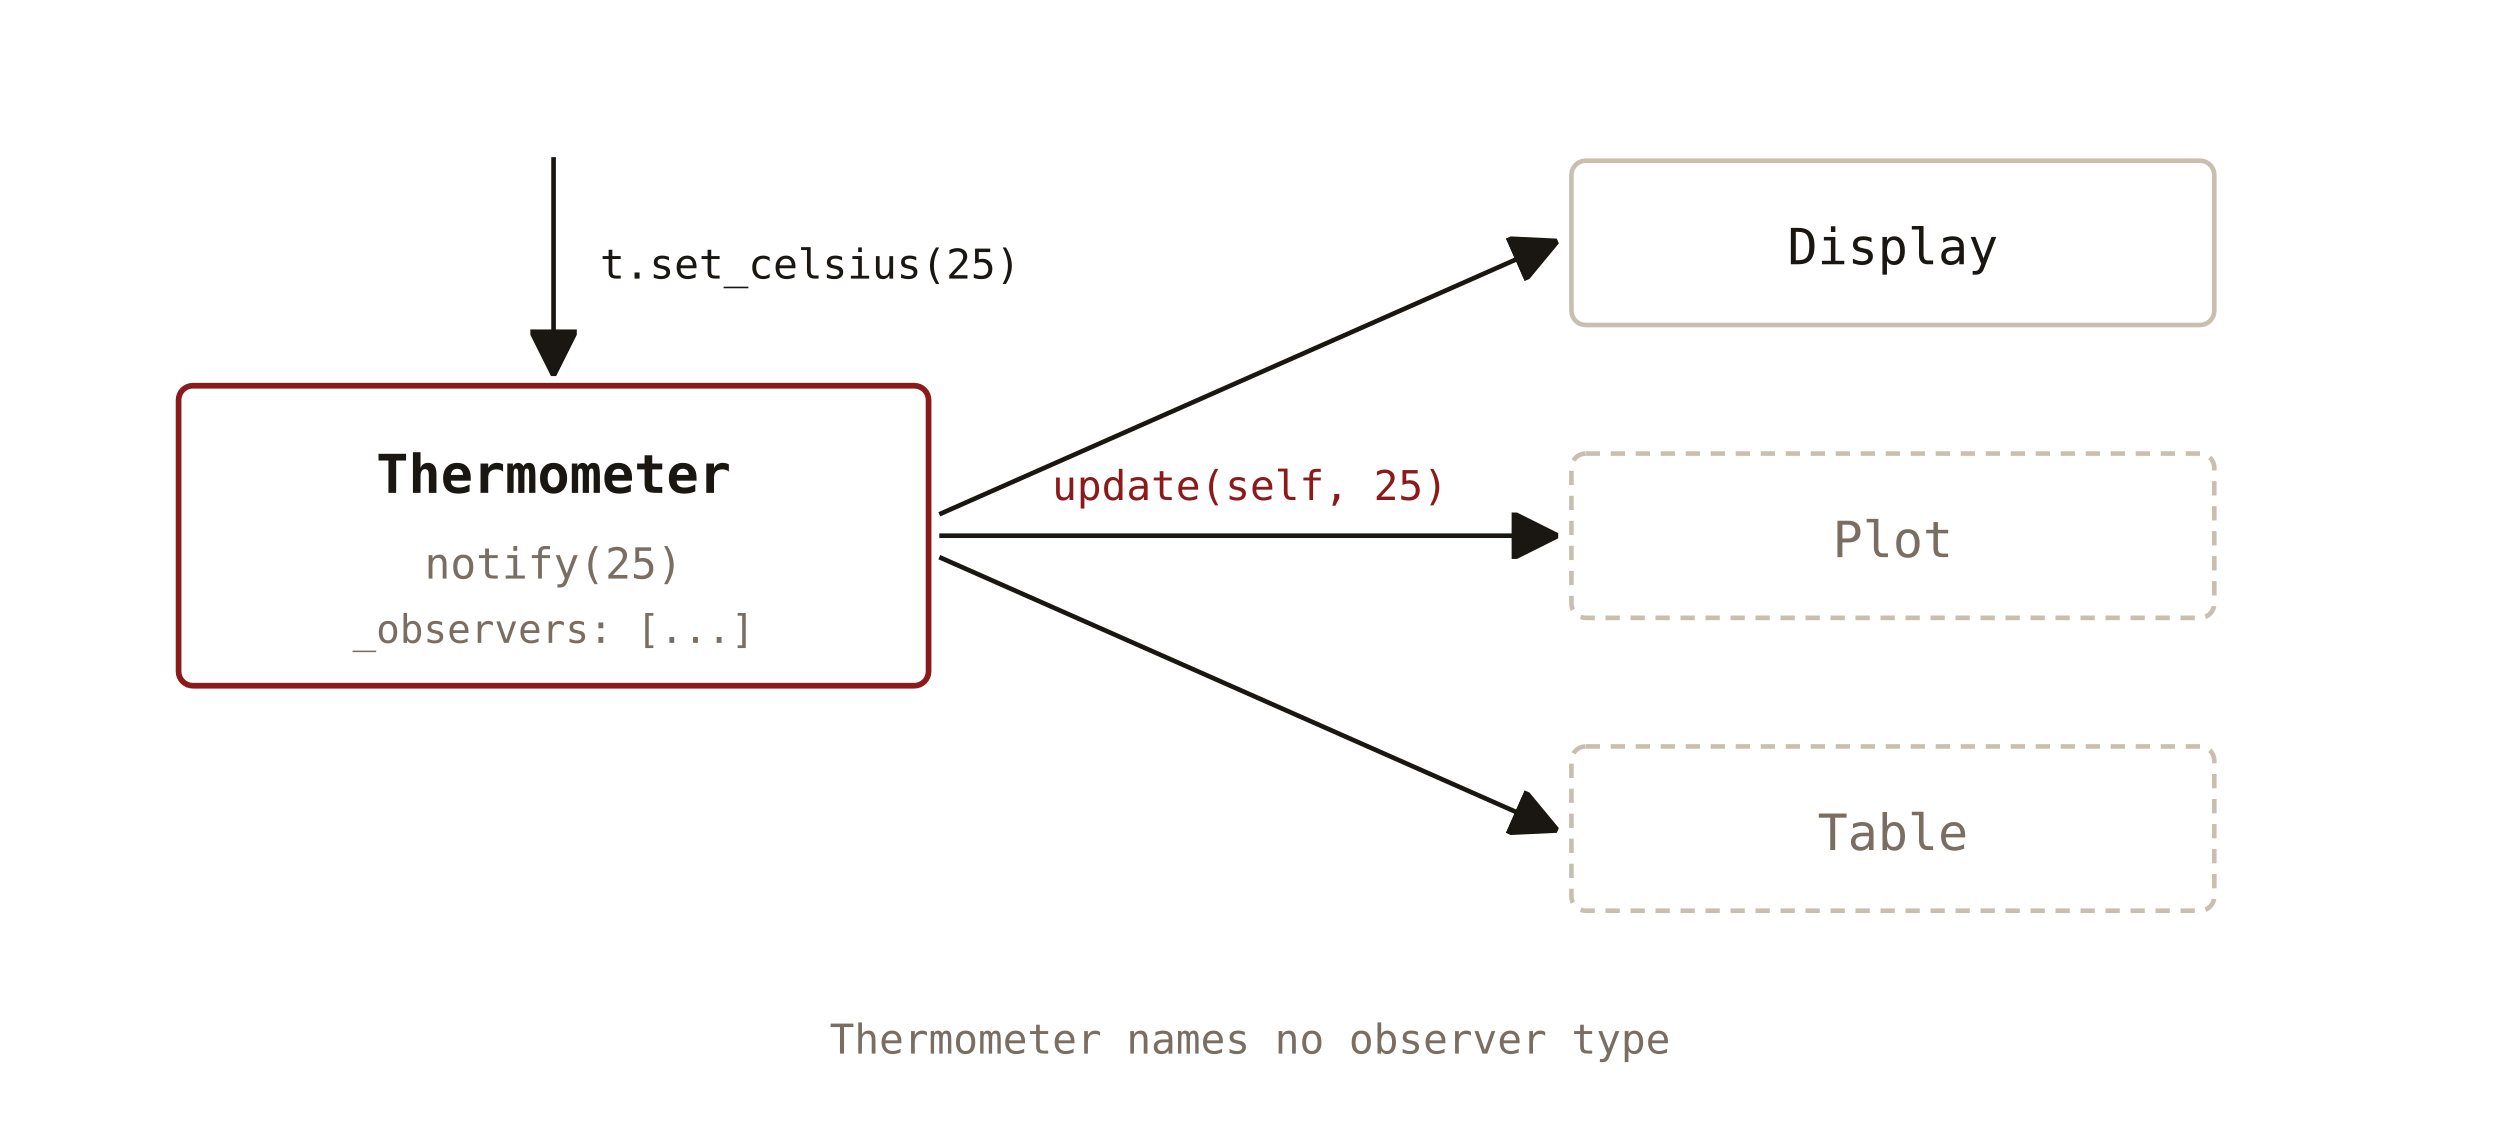
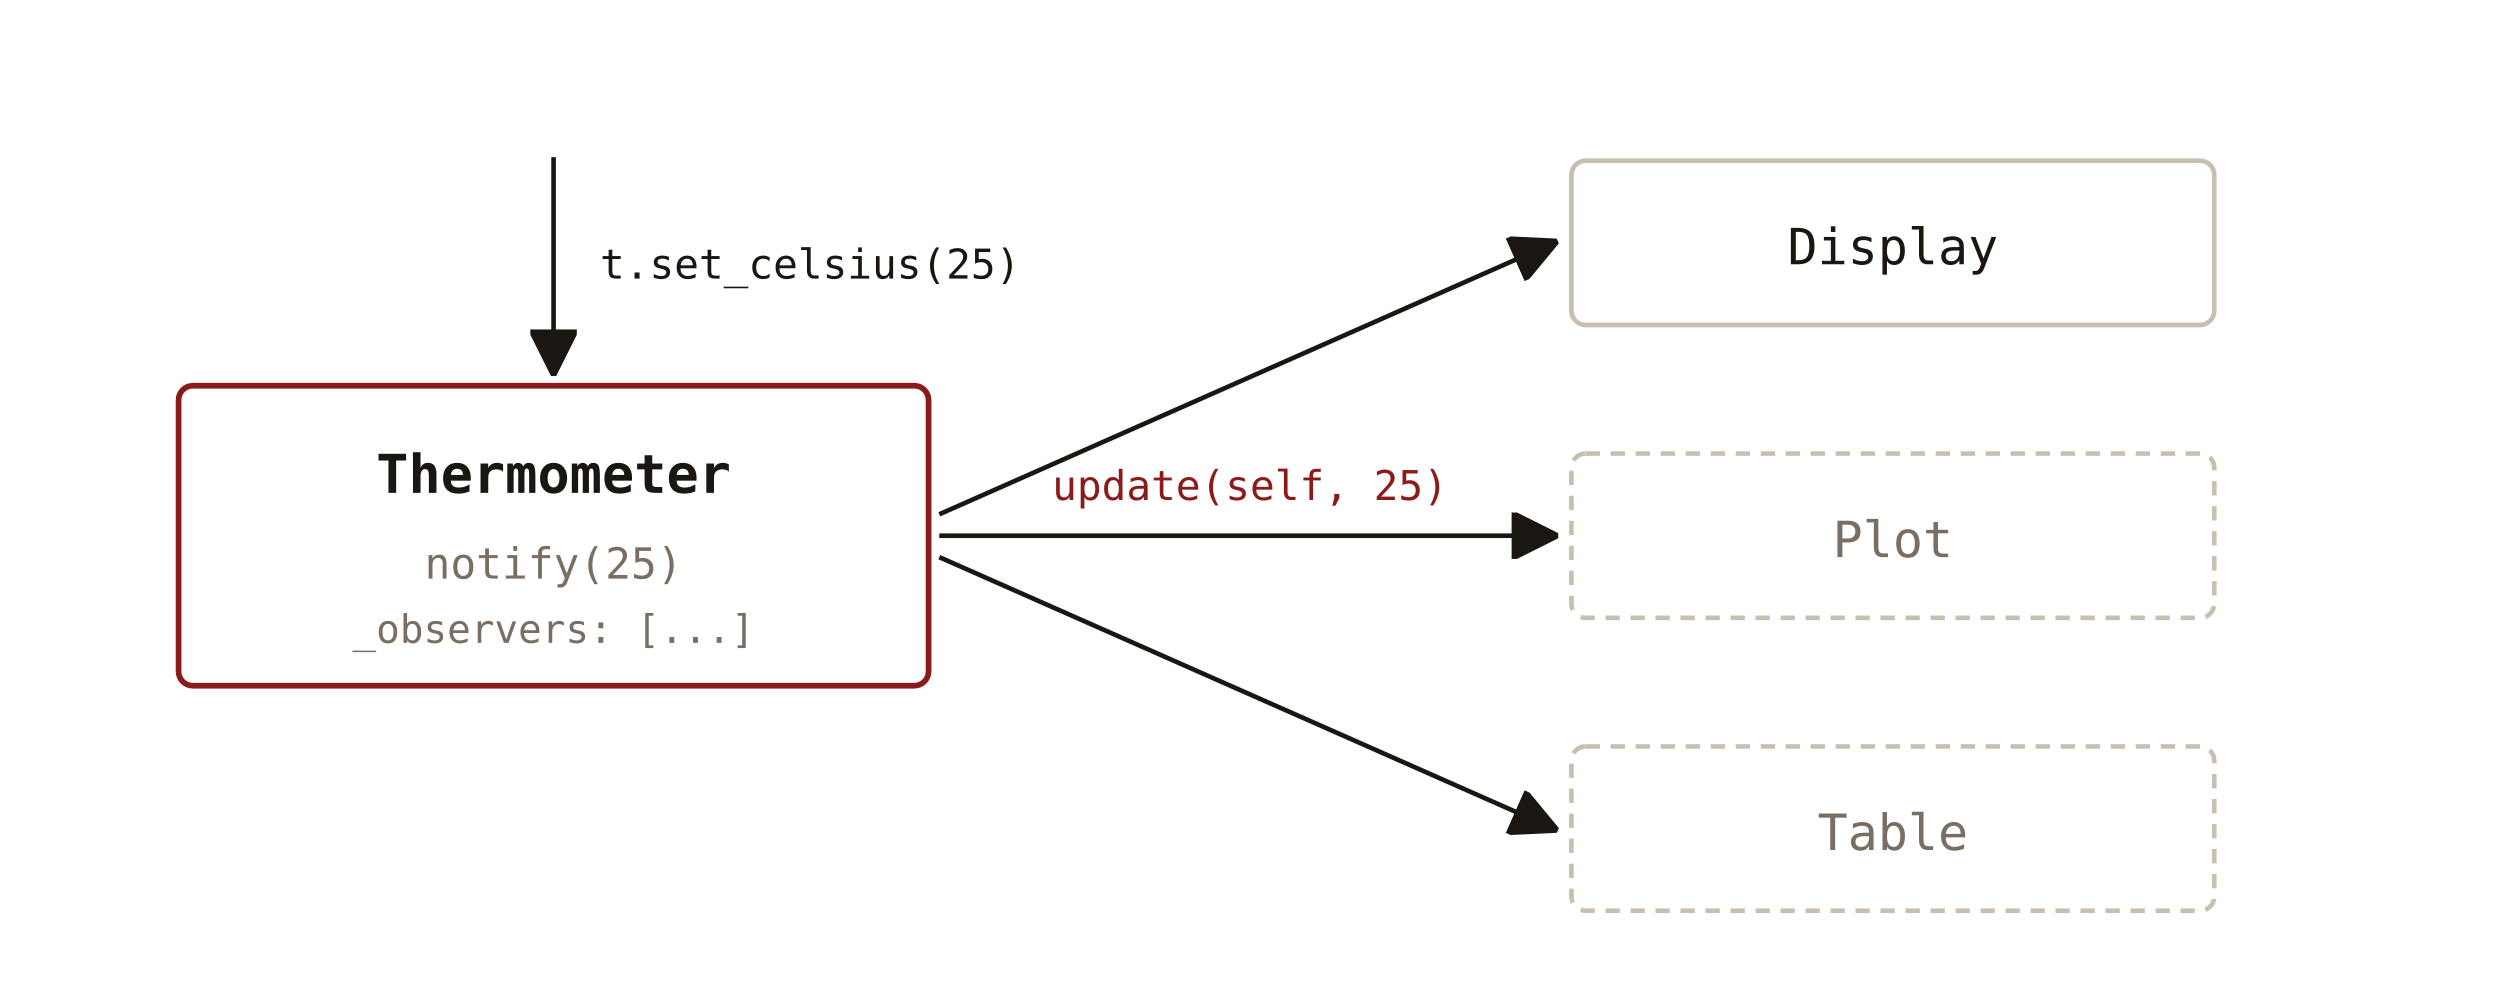
- <svg xmlns="http://www.w3.org/2000/svg" viewBox="0 0 700 320" font-family="'JetBrains Mono', Consolas, monospace">
+ <svg xmlns="http://www.w3.org/2000/svg" viewBox="0 0 700 275" font-family="'JetBrains Mono', Consolas, monospace">
  <defs>
    <marker id="ob-tri" viewBox="0 0 10 10" refX="9" refY="5" markerWidth="10" markerHeight="10" orient="auto">
      <path d="M0,0 L10,5 L0,10 Z" fill="#1a1612" stroke="#1a1612" stroke-width="1" />
    </marker>
  </defs>
  <line x1="155" y1="44" x2="155" y2="104" stroke="#1a1612" stroke-width="1.3" marker-end="url(#ob-tri)" />
  <text x="168" y="78" font-size="11.5" fill="#1a1612">t.set_celsius(25)</text>
  <rect x="50" y="108" width="210" height="84" fill="none" stroke="#8b1a1a" stroke-width="1.6" rx="4" />
  <text x="155" y="138" font-size="15" font-weight="bold" fill="#1a1612" text-anchor="middle">Thermometer</text>
  <text x="155" y="162" font-size="12" fill="#7a6e62" text-anchor="middle">notify(25)</text>
  <text x="155" y="180" font-size="11" fill="#7a6e62" text-anchor="middle">_observers: [...]</text>
  <line x1="263" y1="144" x2="435" y2="68" stroke="#1a1612" stroke-width="1.3" marker-end="url(#ob-tri)" />
  <line x1="263" y1="150" x2="435" y2="150" stroke="#1a1612" stroke-width="1.3" marker-end="url(#ob-tri)" />
  <line x1="263" y1="156" x2="435" y2="232" stroke="#1a1612" stroke-width="1.3" marker-end="url(#ob-tri)" />
  <text x="350" y="140" font-size="11.5" fill="#8b1a1a" text-anchor="middle">update(self, 25)</text>
  <rect x="440" y="45" width="180" height="46" fill="none" stroke="#c8bfb0" stroke-width="1.3" rx="4" />
  <text x="530" y="74" font-size="14" fill="#1a1612" text-anchor="middle">Display</text>
  <rect x="440" y="127" width="180" height="46" fill="none" stroke="#c8bfb0" stroke-width="1.3" rx="4" stroke-dasharray="4,3" />
  <text x="530" y="156" font-size="14" fill="#7a6e62" text-anchor="middle">Plot</text>
  <rect x="440" y="209" width="180" height="46" fill="none" stroke="#c8bfb0" stroke-width="1.3" rx="4" stroke-dasharray="4,3" />
  <text x="530" y="238" font-size="14" fill="#7a6e62" text-anchor="middle">Table</text>
-   <text x="350" y="295" font-size="11.5" fill="#7a6e62" text-anchor="middle">Thermometer names no observer type</text>
</svg>
